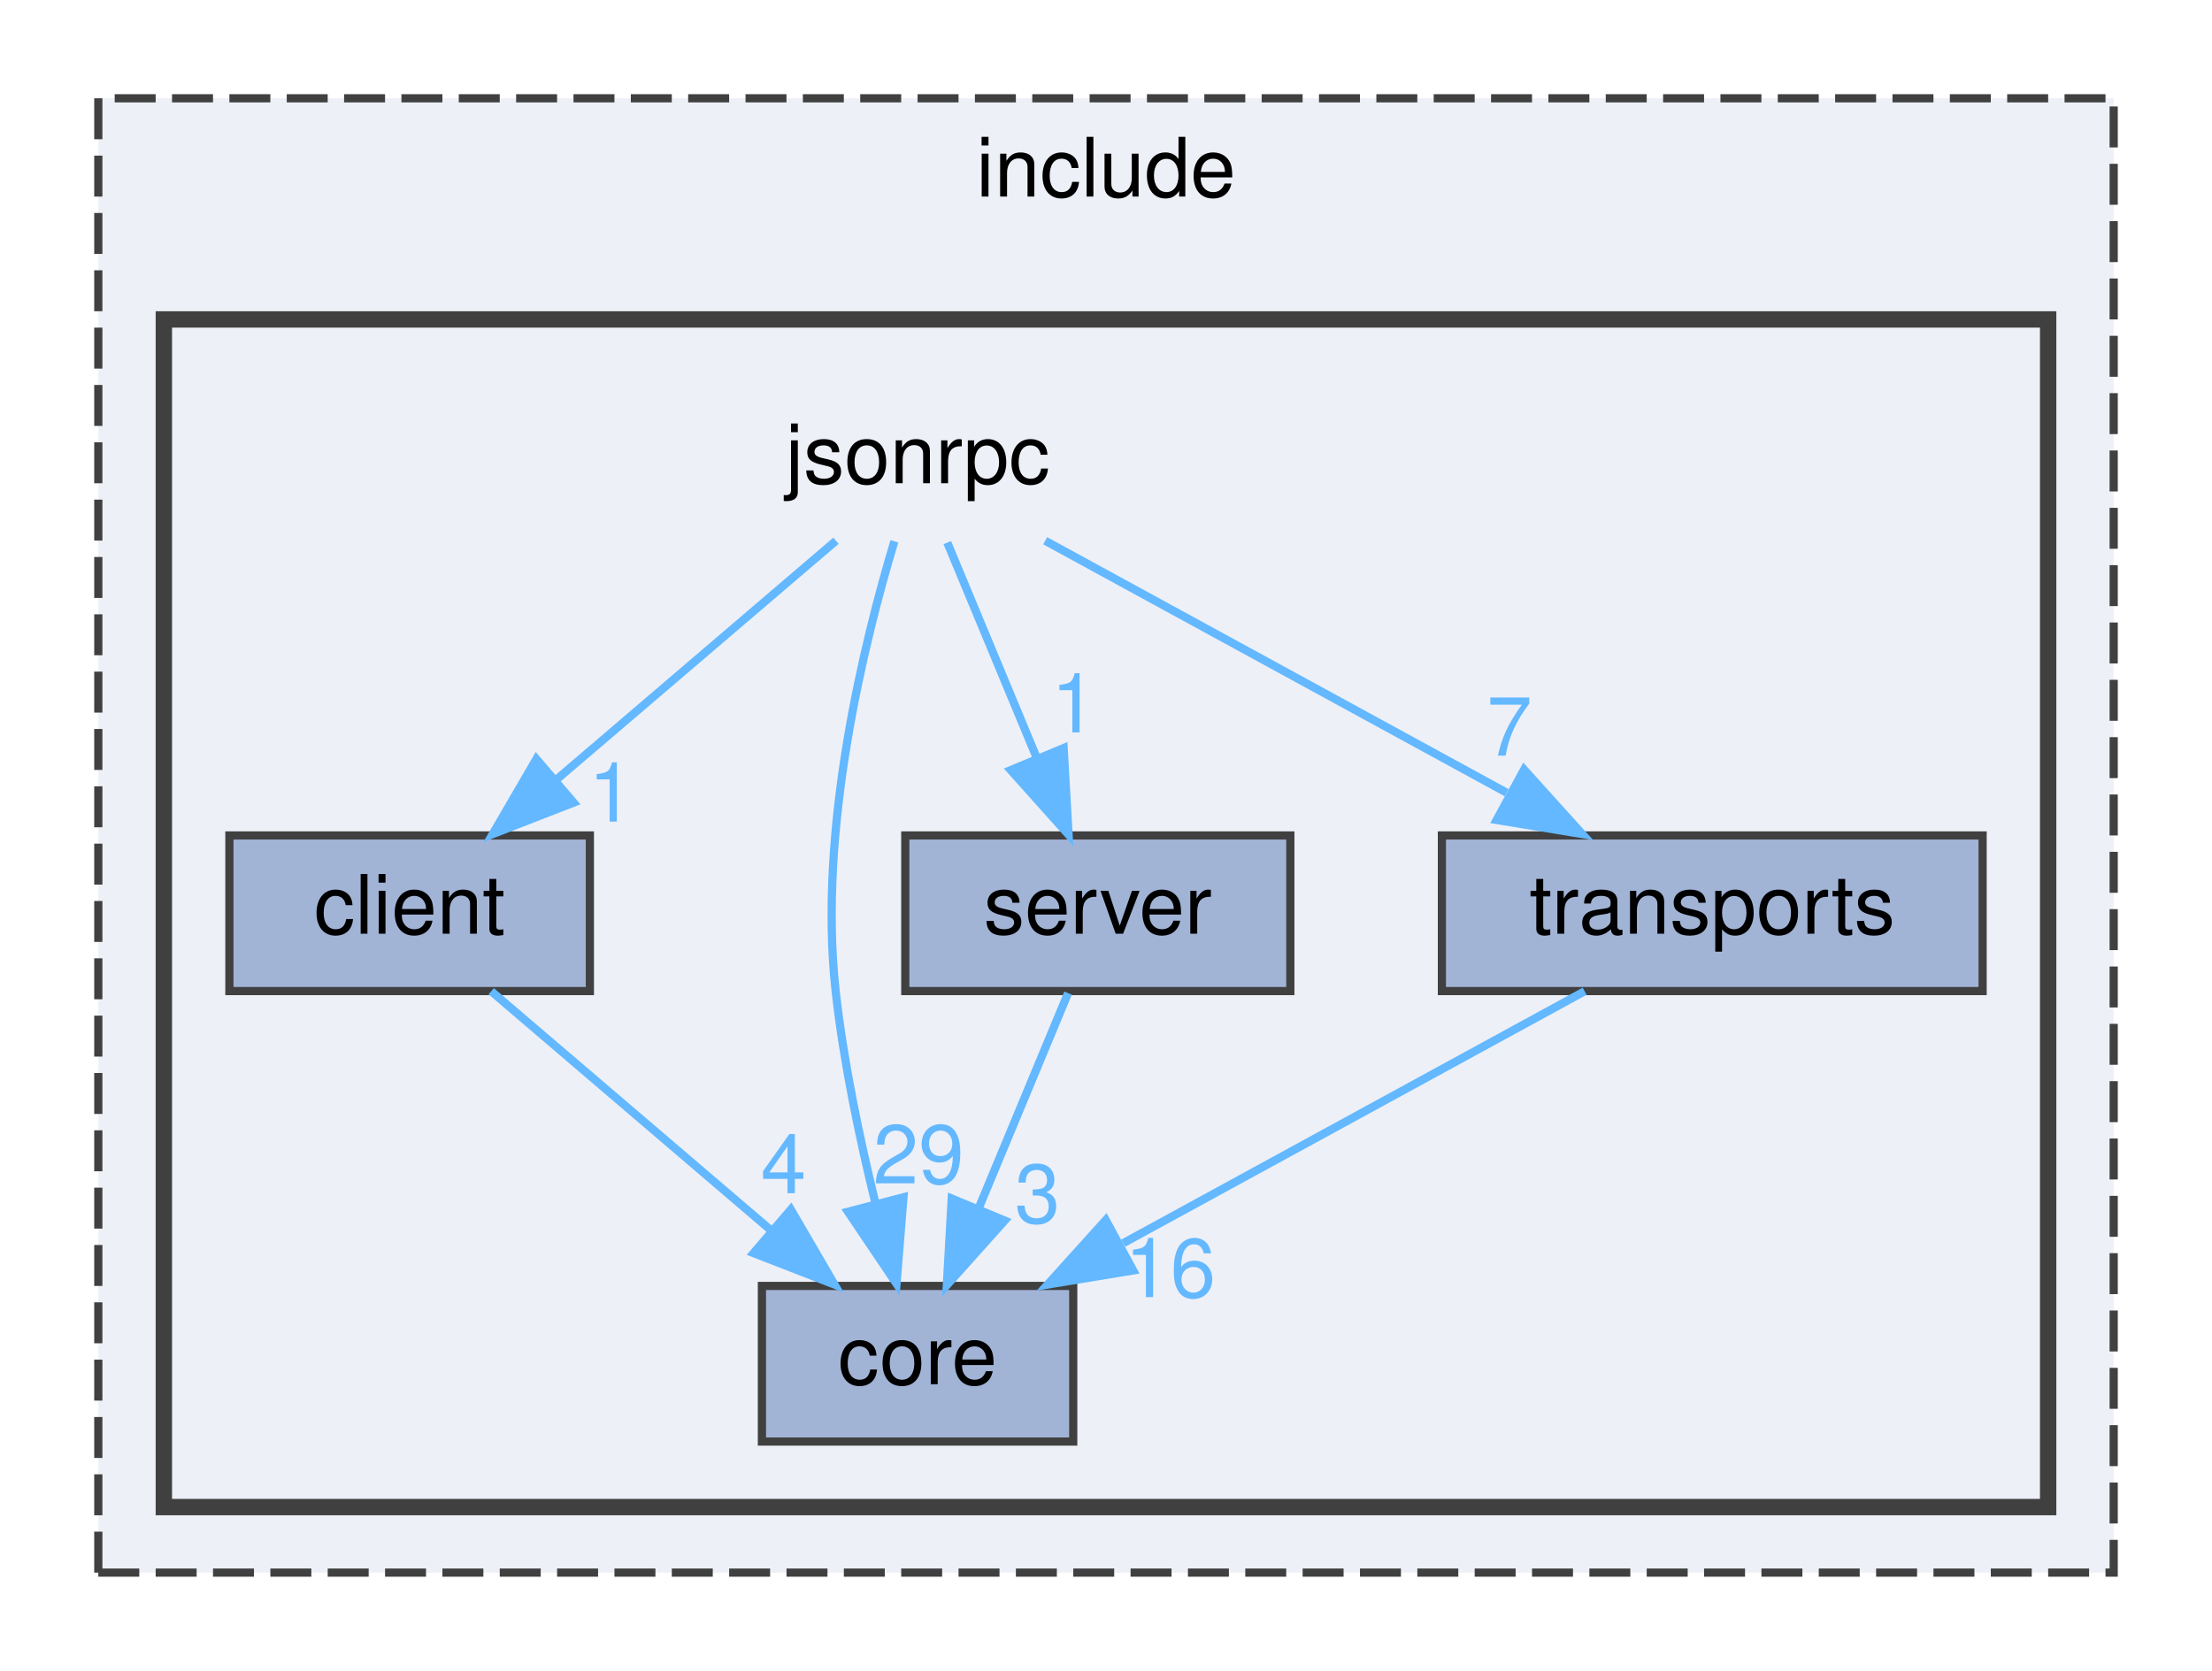
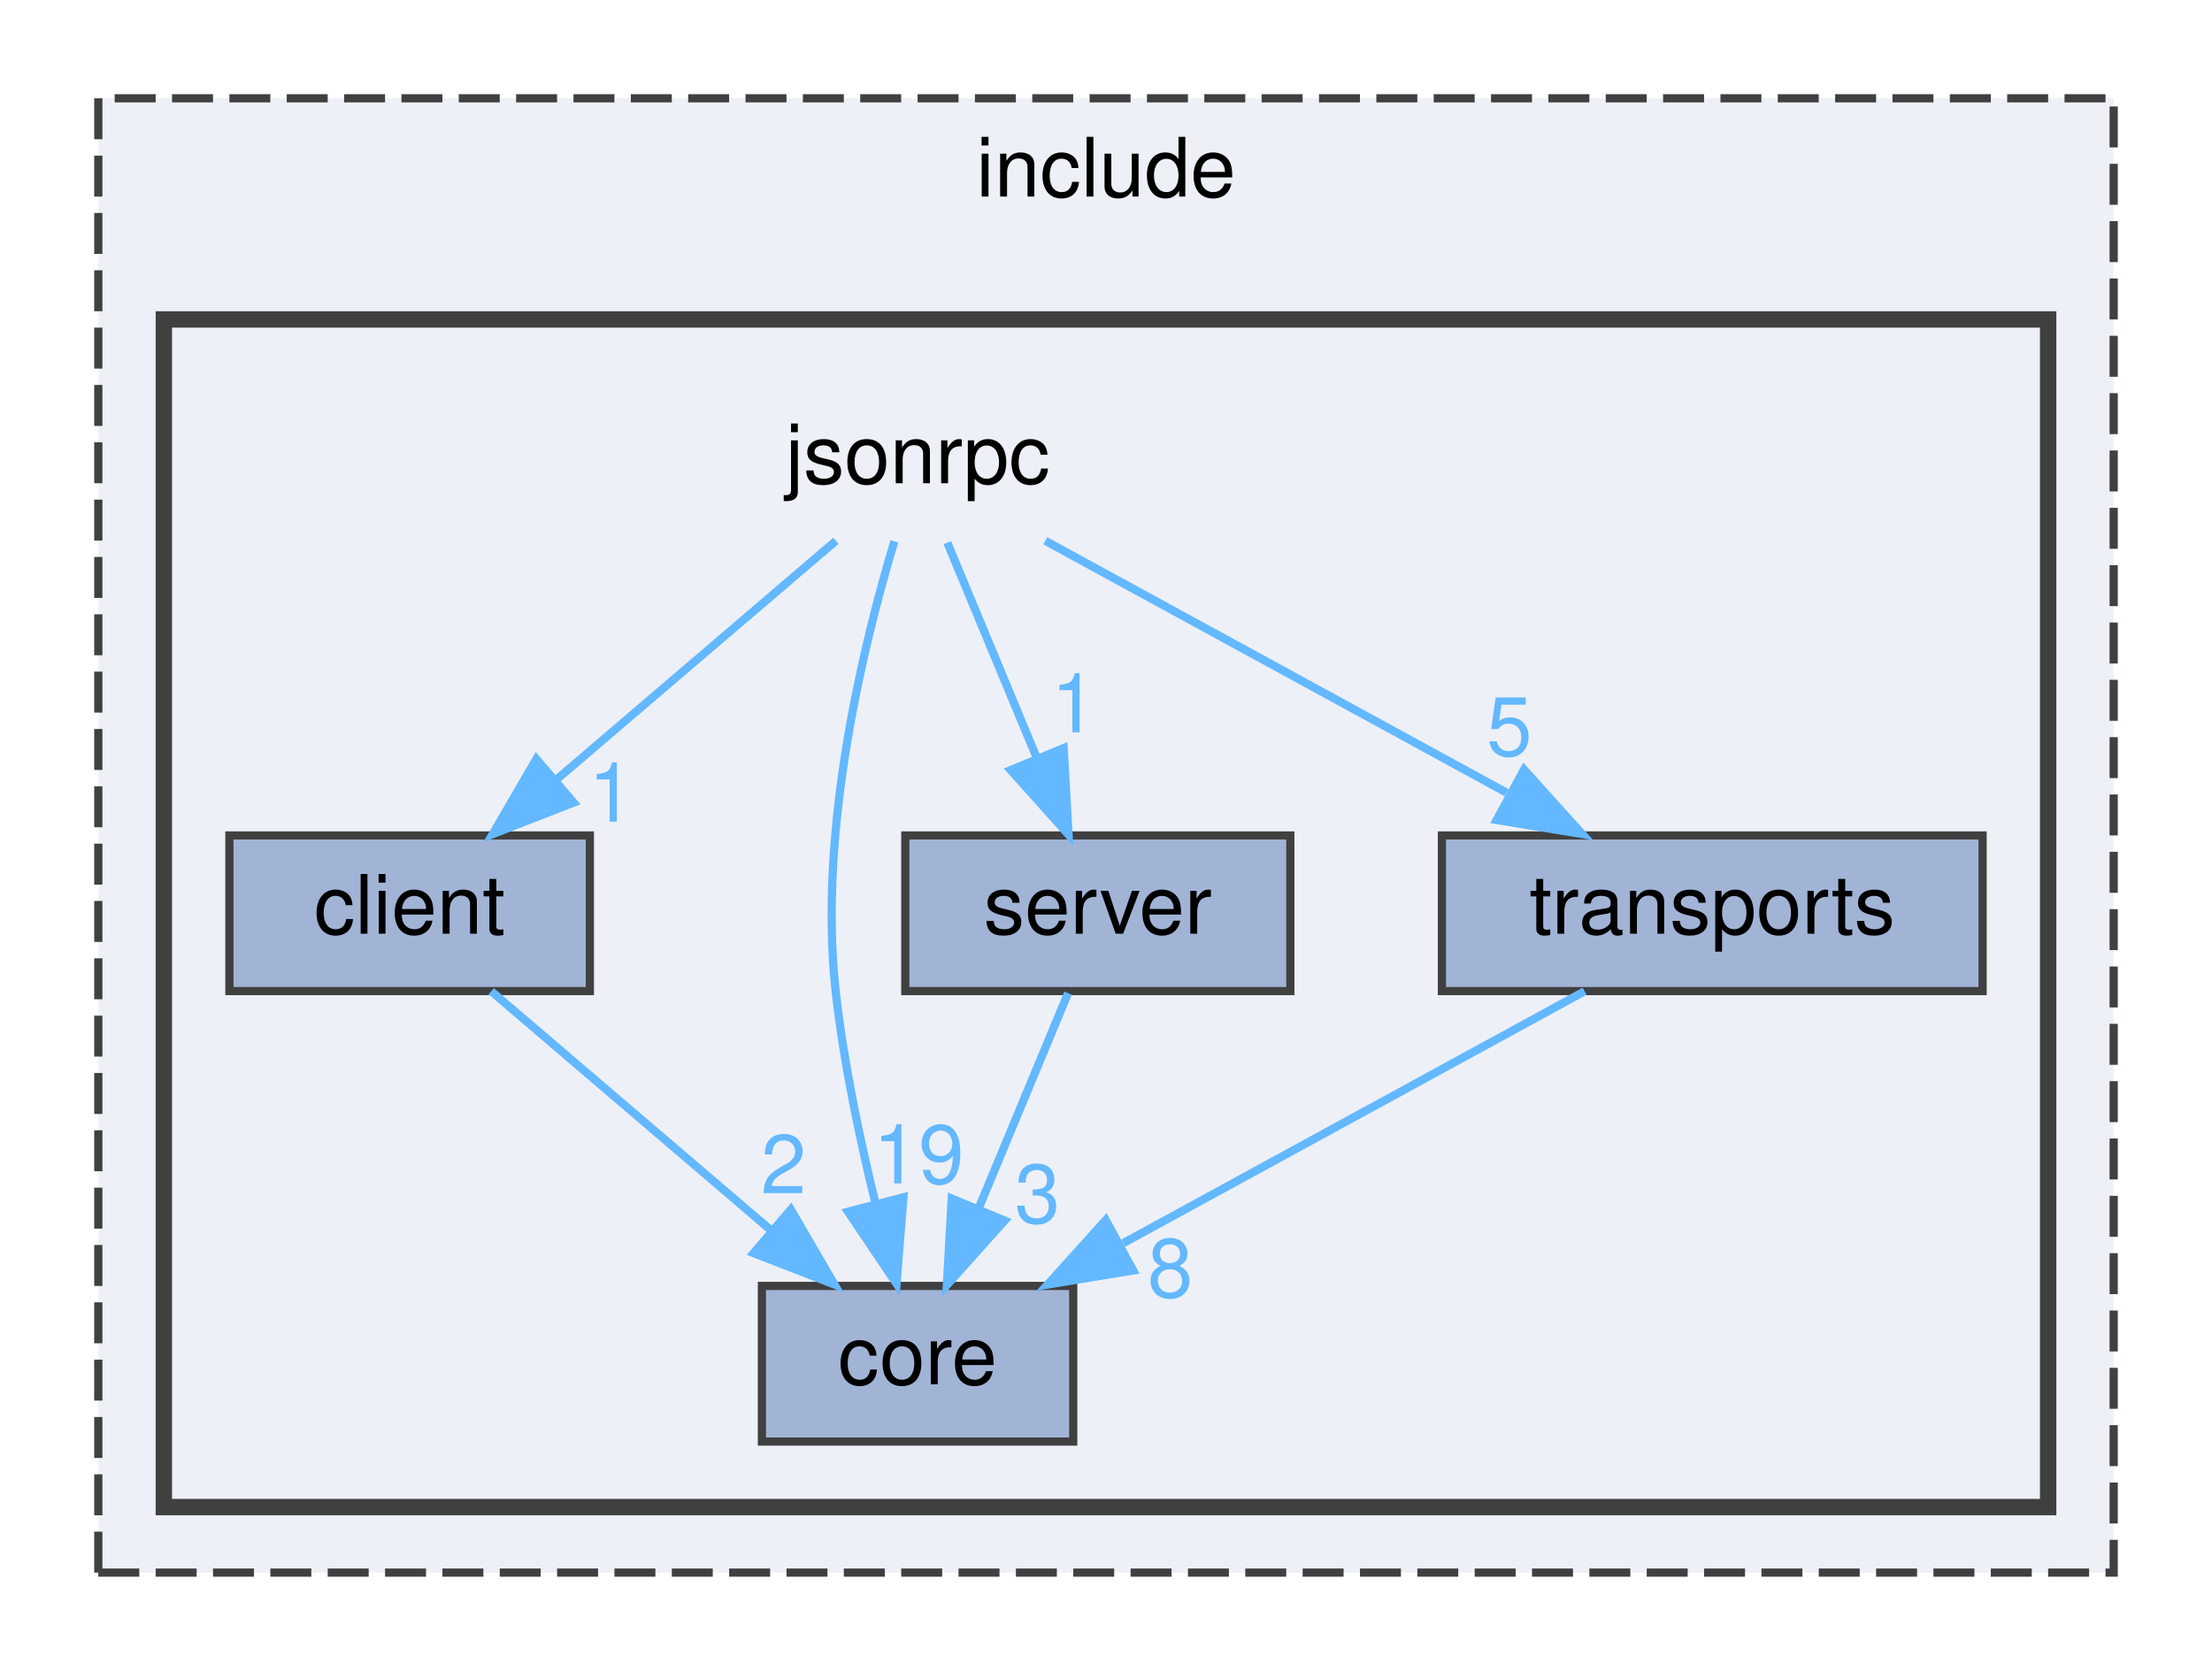
<svg xmlns="http://www.w3.org/2000/svg" xmlns:xlink="http://www.w3.org/1999/xlink" width="270pt" height="204pt" viewBox="0.00 0.00 270.00 204.00">
  <g id="graph0" class="graph" transform="scale(1 1) rotate(0) translate(4 200)">
    <g id="clust1" class="cluster">
      <g id="a_clust1">
        <a xlink:href="dir_d44c64559bbebec7f509842c48db8b23.html" target="_top" xlink:title="include">
          <polygon fill="#edf0f7" stroke="#404040" stroke-dasharray="5,2" points="8,-8 8,-188 254,-188 254,-8 8,-8" />
          <text text-anchor="middle" x="131" y="-176" font-family="Helvetica,sans-Serif" font-size="10.00">include</text>
        </a>
      </g>
    </g>
    <g id="clust2" class="cluster">
      <g id="a_clust2">
        <a xlink:href="dir_91acd94fd8e19b606395a4f5e16e64f3.html" target="_top">
          <polygon fill="#edf0f7" stroke="#404040" stroke-width="2" points="16,-16 16,-161 246,-161 246,-16 16,-16" />
        </a>
      </g>
    </g>
    <g id="node1" class="node">
      <text text-anchor="middle" x="108" y="-141" font-family="Helvetica,sans-Serif" font-size="10.00">jsonrpc</text>
    </g>
    <g id="node2" class="node">
      <g id="a_node2">
        <a xlink:href="dir_581adfb93a34ded21f6deb053e1679d2.html" target="_top" xlink:title="client">
          <polygon fill="#a2b4d6" stroke="#404040" points="68,-98 24,-98 24,-79 68,-79 68,-98" />
          <text text-anchor="middle" x="46" y="-86" font-family="Helvetica,sans-Serif" font-size="10.00">client</text>
        </a>
      </g>
    </g>
    <g id="edge1" class="edge">
      <g id="a_edge1">
        <a xlink:href="dir_000005_000000.html" target="_top">
          <path fill="none" stroke="#63b8ff" d="M98.04,-133.98C88.87,-126.15 75.06,-114.34 63.97,-104.86" />
          <polygon fill="#63b8ff" stroke="#63b8ff" points="66.02,-102.01 56.14,-98.17 61.47,-107.33 66.02,-102.01" />
        </a>
      </g>
      <g id="a_edge1-headlabel">
        <a xlink:href="dir_000005_000000.html" target="_top" xlink:title="1">
          <text text-anchor="middle" x="70.6" y="-99.69" font-family="Helvetica,sans-Serif" font-size="10.00" fill="#63b8ff">1</text>
        </a>
      </g>
    </g>
    <g id="node3" class="node">
      <g id="a_node3">
        <a xlink:href="dir_87d75186b0afe857c0e692c841eb80f3.html" target="_top" xlink:title="core">
          <polygon fill="#a2b4d6" stroke="#404040" points="127,-43 89,-43 89,-24 127,-24 127,-43" />
          <text text-anchor="middle" x="108" y="-31" font-family="Helvetica,sans-Serif" font-size="10.00">core</text>
        </a>
      </g>
    </g>
    <g id="edge2" class="edge">
      <g id="a_edge2">
        <a xlink:href="dir_000005_000002.html" target="_top">
          <path fill="none" stroke="#63b8ff" d="M105.17,-133.91C101.5,-121.73 95.81,-98.74 98,-79 98.96,-70.34 100.94,-60.91 102.89,-52.97" />
          <polygon fill="#63b8ff" stroke="#63b8ff" points="106.28,-53.83 105.43,-43.27 99.51,-52.06 106.28,-53.83" />
        </a>
      </g>
      <g id="a_edge2-headlabel">
-         <a xlink:href="dir_000005_000002.html" target="_top" xlink:title="29">
-           <text text-anchor="middle" x="108.12" y="-55.52" font-family="Helvetica,sans-Serif" font-size="10.00" fill="#63b8ff">29</text>
+         <a xlink:href="dir_000005_000002.html" target="_top" xlink:title="19">
+           <text text-anchor="middle" x="108.12" y="-55.52" font-family="Helvetica,sans-Serif" font-size="10.00" fill="#63b8ff">19</text>
        </a>
      </g>
    </g>
    <g id="node4" class="node">
      <g id="a_node4">
        <a xlink:href="dir_bf2d1ebfe983e97e1c574c9975f7ce3f.html" target="_top" xlink:title="server">
          <polygon fill="#a2b4d6" stroke="#404040" points="153.5,-98 106.5,-98 106.5,-79 153.5,-79 153.5,-98" />
          <text text-anchor="middle" x="130" y="-86" font-family="Helvetica,sans-Serif" font-size="10.00">server</text>
        </a>
      </g>
    </g>
    <g id="edge3" class="edge">
      <g id="a_edge3">
        <a xlink:href="dir_000005_000006.html" target="_top">
          <path fill="none" stroke="#63b8ff" d="M111.63,-133.75C114.58,-126.65 118.83,-116.4 122.51,-107.56" />
          <polygon fill="#63b8ff" stroke="#63b8ff" points="125.83,-108.67 126.43,-98.09 119.37,-105.98 125.83,-108.67" />
        </a>
      </g>
      <g id="a_edge3-headlabel">
        <a xlink:href="dir_000005_000006.html" target="_top" xlink:title="1">
          <text text-anchor="middle" x="127.08" y="-110.58" font-family="Helvetica,sans-Serif" font-size="10.00" fill="#63b8ff">1</text>
        </a>
      </g>
    </g>
    <g id="node5" class="node">
      <g id="a_node5">
        <a xlink:href="dir_ebb0e51e103b84103073180003567a54.html" target="_top" xlink:title="transports">
          <polygon fill="#a2b4d6" stroke="#404040" points="238,-98 172,-98 172,-79 238,-79 238,-98" />
          <text text-anchor="middle" x="205" y="-86" font-family="Helvetica,sans-Serif" font-size="10.00">transports</text>
        </a>
      </g>
    </g>
    <g id="edge4" class="edge">
      <g id="a_edge4">
        <a xlink:href="dir_000005_000009.html" target="_top">
          <path fill="none" stroke="#63b8ff" d="M123.58,-133.98C138.77,-125.69 162.1,-112.94 179.9,-103.22" />
          <polygon fill="#63b8ff" stroke="#63b8ff" points="182.03,-106.04 189.13,-98.17 178.68,-99.89 182.03,-106.04" />
        </a>
      </g>
      <g id="a_edge4-headlabel">
-         <a xlink:href="dir_000005_000009.html" target="_top" xlink:title="7">
-           <text text-anchor="middle" x="180.24" y="-107.75" font-family="Helvetica,sans-Serif" font-size="10.00" fill="#63b8ff">7</text>
+         <a xlink:href="dir_000005_000009.html" target="_top" xlink:title="5">
+           <text text-anchor="middle" x="180.24" y="-107.75" font-family="Helvetica,sans-Serif" font-size="10.00" fill="#63b8ff">5</text>
        </a>
      </g>
    </g>
    <g id="edge5" class="edge">
      <g id="a_edge5">
        <a xlink:href="dir_000000_000002.html" target="_top">
          <path fill="none" stroke="#63b8ff" d="M55.96,-78.98C65.13,-71.15 78.94,-59.34 90.03,-49.86" />
          <polygon fill="#63b8ff" stroke="#63b8ff" points="92.53,-52.33 97.86,-43.17 87.98,-47.01 92.53,-52.33" />
        </a>
      </g>
      <g id="a_edge5-headlabel">
-         <a xlink:href="dir_000000_000002.html" target="_top" xlink:title="4">
-           <text text-anchor="middle" x="91.64" y="-54.32" font-family="Helvetica,sans-Serif" font-size="10.00" fill="#63b8ff">4</text>
+         <a xlink:href="dir_000000_000002.html" target="_top" xlink:title="2">
+           <text text-anchor="middle" x="91.64" y="-54.32" font-family="Helvetica,sans-Serif" font-size="10.00" fill="#63b8ff">2</text>
        </a>
      </g>
    </g>
    <g id="edge6" class="edge">
      <g id="a_edge6">
        <a xlink:href="dir_000006_000002.html" target="_top">
          <path fill="none" stroke="#63b8ff" d="M126.37,-78.75C123.42,-71.65 119.17,-61.4 115.49,-52.56" />
          <polygon fill="#63b8ff" stroke="#63b8ff" points="118.63,-50.98 111.57,-43.09 112.17,-53.67 118.63,-50.98" />
        </a>
      </g>
      <g id="a_edge6-headlabel">
        <a xlink:href="dir_000006_000002.html" target="_top" xlink:title="3">
          <text text-anchor="middle" x="122.63" y="-50.71" font-family="Helvetica,sans-Serif" font-size="10.00" fill="#63b8ff">3</text>
        </a>
      </g>
    </g>
    <g id="edge7" class="edge">
      <g id="a_edge7">
        <a xlink:href="dir_000009_000002.html" target="_top">
          <path fill="none" stroke="#63b8ff" d="M189.42,-78.98C174.23,-70.69 150.9,-57.94 133.1,-48.22" />
          <polygon fill="#63b8ff" stroke="#63b8ff" points="134.32,-44.89 123.87,-43.17 130.97,-51.04 134.32,-44.89" />
        </a>
      </g>
      <g id="a_edge7-headlabel">
-         <a xlink:href="dir_000009_000002.html" target="_top" xlink:title="16">
-           <text text-anchor="middle" x="138.84" y="-41.63" font-family="Helvetica,sans-Serif" font-size="10.00" fill="#63b8ff">16</text>
+         <a xlink:href="dir_000009_000002.html" target="_top" xlink:title="8">
+           <text text-anchor="middle" x="138.84" y="-41.63" font-family="Helvetica,sans-Serif" font-size="10.00" fill="#63b8ff">8</text>
        </a>
      </g>
    </g>
  </g>
</svg>
